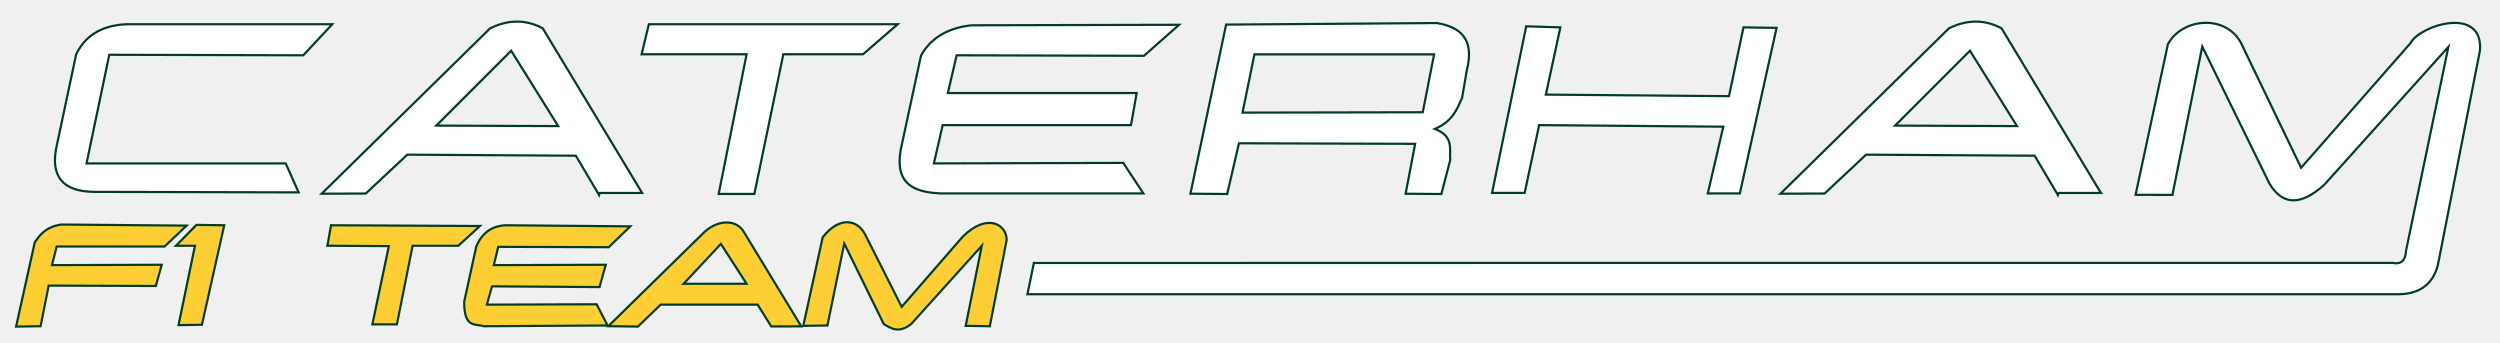
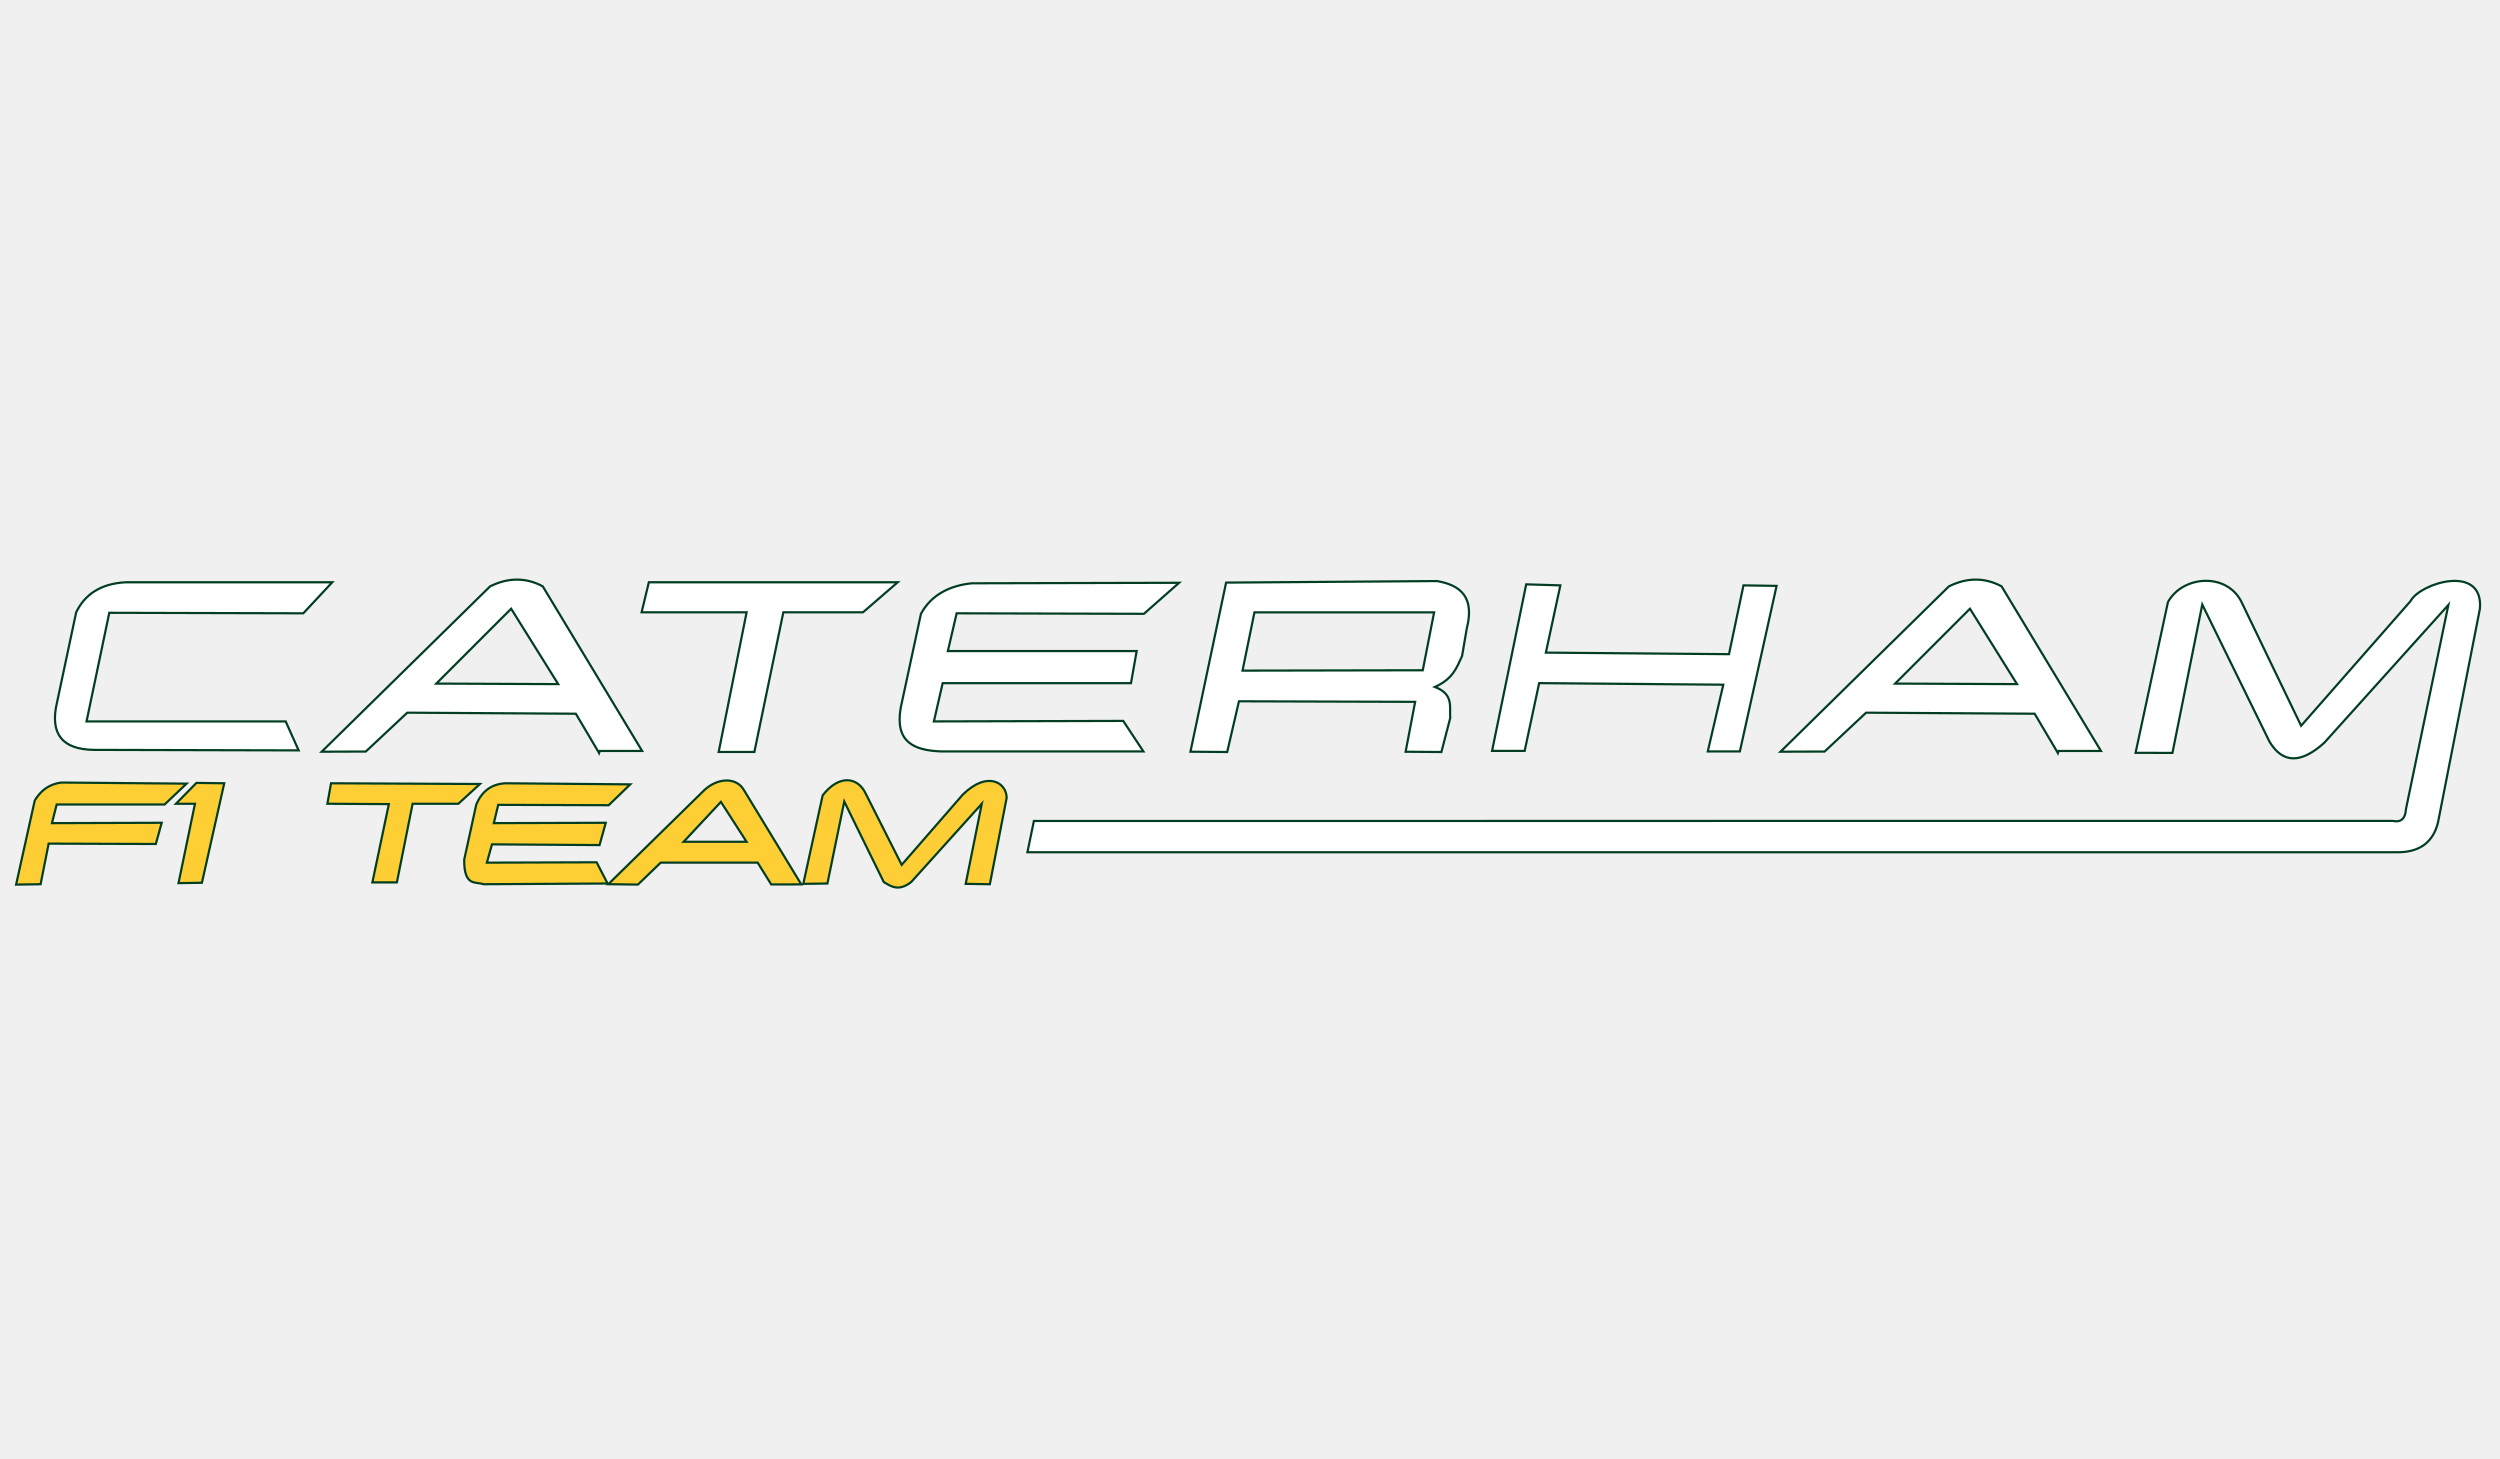
- <svg xmlns="http://www.w3.org/2000/svg" width="1132" height="155" id="svg2" version="1.1">
+ <svg xmlns="http://www.w3.org/2000/svg" width="1200" height="700" viewBox="0 0 1132 155" id="svg2" version="1.1">
  <defs id="defs4" />
  <g id="layer1" transform="translate(0,-897.3622)">
    <g id="g3835" transform="translate(188.1574,381.6149)">
      <path id="path3777" d="m -52.938,602.859 -5.856,-13.117 -90.182,0 10.306,-49.19 87.839,0.234 13.117,-14.054 -93.461,0 c -11.436,0.588 -18.543,5.506 -22.487,13.586 l -8.667,40.757 c -3.452,14.572 2.596,21.342 16.631,21.55 z" style="fill:#ffffff;fill-opacity:1;stroke:#013d21;stroke-width:1px;stroke-linecap:butt;stroke-linejoin:miter;stroke-opacity:1" />
      <path id="path3779" d="M 33.765,528.578 -42.5,603.452 -22.531,603.375 -3.75,585.782 l 76.328,0.469 10.39,17.562 0.125,0.25 0.312,-0.937 19.188,-0.016 -45,-74.547 c -7.631,-4.051 -15.573,-4.054 -23.829,0.015 z m 9.524,10.135 21.309,34.138 -55.206,-0.24 z" style="font-size:medium;font-style:normal;font-variant:normal;font-weight:normal;font-stretch:normal;text-indent:0;text-align:start;text-decoration:none;line-height:normal;letter-spacing:normal;word-spacing:normal;text-transform:none;direction:ltr;block-progression:tb;writing-mode:lr-tb;text-anchor:start;baseline-shift:baseline;color:#000000;fill:#ffffff;fill-opacity:1;stroke:#013d21;stroke-width:1px;stroke-opacity:1;marker:none;visibility:visible;display:inline;overflow:visible;enable-background:accumulate;font-family:Sans;-inkscape-font-specification:Sans" />
      <path id="path3785" d="m 137.264,603.562 16.162,0 13.117,-63.244 36.073,0 15.694,-13.586 -112.669,0 -3.279,13.586 47.55,0 z" style="fill:#ffffff;fill-opacity:1;stroke:#013d21;stroke-width:1px;stroke-linecap:butt;stroke-linejoin:miter;stroke-opacity:1" />
      <path id="path3787" d="m 345.736,526.966 -93.93,0.234 c -9.22,0.957 -18.09,4.774 -22.955,13.82 l -9.135,42.397 c -2.871,15.944 6.288,19.448 18.271,19.91 l 91.587,10e-6 -9.135,-13.82 -85.731,0.234 3.982,-17.334 85.263,0 2.577,-14.523 -85.497,0 3.982,-17.099 84.794,0.234 z" style="fill:#ffffff;fill-opacity:1;stroke:#013d21;stroke-width:1px;stroke-linecap:butt;stroke-linejoin:miter;stroke-opacity:1" />
      <path id="path3789" d="m 350.875,603.453 16.64,0.141 5.328,-22.969 79.781,0.25 -4.312,22.593 16.188,0.125 4,-15.375 c -0.382,-5.105 1.692,-10.737 -6.922,-14.079 8.05,-3.587 9.894,-8.767 12.203,-13.828 l 0.062,-0.094 0.031,-0.094 2.11,-12.407 c 3.676,-14.273 -2.823,-19.698 -13.454,-21.53 l -95.505,0.695 z m 28.977,-63.101 81.351,0 -5.131,26.223 -81.617,0.166 z" style="font-size:medium;font-style:normal;font-variant:normal;font-weight:normal;font-stretch:normal;text-indent:0;text-align:start;text-decoration:none;line-height:normal;letter-spacing:normal;word-spacing:normal;text-transform:none;direction:ltr;block-progression:tb;writing-mode:lr-tb;text-anchor:start;baseline-shift:baseline;color:#000000;fill:#ffffff;fill-opacity:1;stroke:#013d21;stroke-width:1px;stroke-opacity:1;marker:none;visibility:visible;display:inline;overflow:visible;enable-background:accumulate;font-family:Sans;-inkscape-font-specification:Sans" />
      <path id="path3797" d="m 502.91,527.668 -15.46,75.425 14.757,0 6.559,-30.685 83.389,0.703 -7.027,30.217 14.523,0 16.631,-74.956 -14.991,-0.234 -6.559,31.154 -82.92,-0.703 6.559,-30.451 z" style="fill:#ffffff;fill-opacity:1;stroke:#013d21;stroke-width:1px;stroke-linecap:butt;stroke-linejoin:miter;stroke-opacity:1" />
      <path style="font-size:medium;font-style:normal;font-variant:normal;font-weight:normal;font-stretch:normal;text-indent:0;text-align:start;text-decoration:none;line-height:normal;letter-spacing:normal;word-spacing:normal;text-transform:none;direction:ltr;block-progression:tb;writing-mode:lr-tb;text-anchor:start;baseline-shift:baseline;color:#000000;fill:#ffffff;fill-opacity:1;stroke:#013d21;stroke-width:1px;stroke-opacity:1;marker:none;visibility:visible;display:inline;overflow:visible;enable-background:accumulate;font-family:Sans;-inkscape-font-specification:Sans" d="m 694.317,528.578 -76.265,74.874 19.969,-0.077 18.781,-17.593 76.328,0.469 10.39,17.562 0.125,0.25 0.312,-0.937 19.188,-0.016 -45,-74.547 c -7.631,-4.051 -15.573,-4.054 -23.829,0.015 z m 9.524,10.135 21.309,34.138 -55.206,-0.24 z" id="path3799" />
      <path id="path3801" d="m 795.525,604.002 -16.695,-0.052 14.655,-68.232 c 6.745,-12.274 27.312,-13.675 33.683,0.719 l 26.613,55.28 49.55,-56.445 c 4.268,-8.221 33.172,-17.113 31.411,3.478 l -18.987,96.816 c -2.281,9.117 -8.564,13.566 -18.795,13.408 l -619.898,1e-5 2.925,-14.163 615.248,-0.03 c 3.788,0.824 5.801,-1.016 6.056,-5.493 l 19.184,-92.313 -56.274,62.501 c -10.154,9.11 -18.569,9.716 -24.749,-0.601 l -30.423,-62.061 z" style="fill:#ffffff;fill-opacity:1;stroke:#013d21;stroke-width:1px;stroke-linecap:butt;stroke-linejoin:miter;stroke-opacity:1" />
      <path id="path3803" d="m -180.87,663.625 8.447,-38.095 c 2.47,-3.919 5.683,-7.26 12.091,-8.116 l 56.646,0.497 -9.938,9.441 -48.861,0 -2.153,8.447 49.689,-0.166 -2.65,9.607 -48.53,-0.166 -3.644,18.385 z" style="fill:#fdcf35;fill-opacity:1;stroke:#013d21;stroke-width:1px;stroke-linecap:butt;stroke-linejoin:miter;stroke-opacity:1" />
      <path id="path3805" d="m -99.213,617.58 -9.275,9.441 8.613,0 -7.453,35.942 10.6,-0.166 10.104,-45.052 z" style="fill:#fdcf35;fill-opacity:1;stroke:#013d21;stroke-width:1px;stroke-linecap:butt;stroke-linejoin:miter;stroke-opacity:1" />
      <path id="path3807" d="m -12.091,627.186 -7.453,35.445 11.097,0 7.122,-35.611 20.704,0 9.772,-8.944 -67.412,-0.331 -1.656,9.275 z" style="fill:#fdcf35;fill-opacity:1;stroke:#013d21;stroke-width:1px;stroke-linecap:butt;stroke-linejoin:miter;stroke-opacity:1" />
      <path id="path3809" d="m 97.226,618.242 -9.772,9.441 -50.021,-0.166 -1.988,8.282 50.683,-0.166 -2.816,10.104 -48.696,-0.331 -2.319,8.282 49.689,-0.166 4.969,9.607 -56.149,0.331 c -3.584,-1.283 -8.872,1.218 -8.778,-11.097 l 5.466,-25.01 c 2.541,-5.992 6.901,-9.356 13.416,-9.607 z" style="fill:#fdcf35;fill-opacity:1;stroke:#013d21;stroke-width:1px;stroke-linecap:butt;stroke-linejoin:miter;stroke-opacity:1" />
      <path id="path3811" d="m 87.272,663.444 13.416,0.172 10.325,-9.938 43.894,0.009 6.156,9.875 13.594,-0.034 -25.984,-42.728 c -3.082,-5.474 -11.21,-6.004 -17.803,-0.066 z m 62.615,-19.203 -28.493,-0.009 16.873,-18.054 z" style="font-size:medium;font-style:normal;font-variant:normal;font-weight:normal;font-stretch:normal;text-indent:0;text-align:start;text-decoration:none;line-height:normal;letter-spacing:normal;word-spacing:normal;text-transform:none;direction:ltr;block-progression:tb;writing-mode:lr-tb;text-anchor:start;baseline-shift:baseline;color:#000000;fill:#fdcf35;fill-opacity:1;stroke:#013d21;stroke-width:1px;stroke-opacity:1;marker:none;visibility:visible;display:inline;overflow:visible;enable-background:accumulate;font-family:Sans;-inkscape-font-specification:Sans" />
      <path id="path3817" d="m 175.569,663.294 10.932,-0.166 7.619,-37.101 17.888,36.439 c 3.439,2.106 6.832,4.347 12.422,0 l 31.967,-35.445 -7.288,36.273 10.932,0.166 7.619,-39.089 c 0.038,-6.635 -8.436,-12.656 -19.876,-1.491 l -27.66,31.801 -16.398,-32.464 c -3.415,-7.065 -11.728,-8.843 -19.379,0.994 z" style="fill:#fdce36;fill-opacity:1;stroke:#013d21;stroke-width:1px;stroke-linecap:butt;stroke-linejoin:miter;stroke-opacity:1" />
    </g>
  </g>
</svg>
